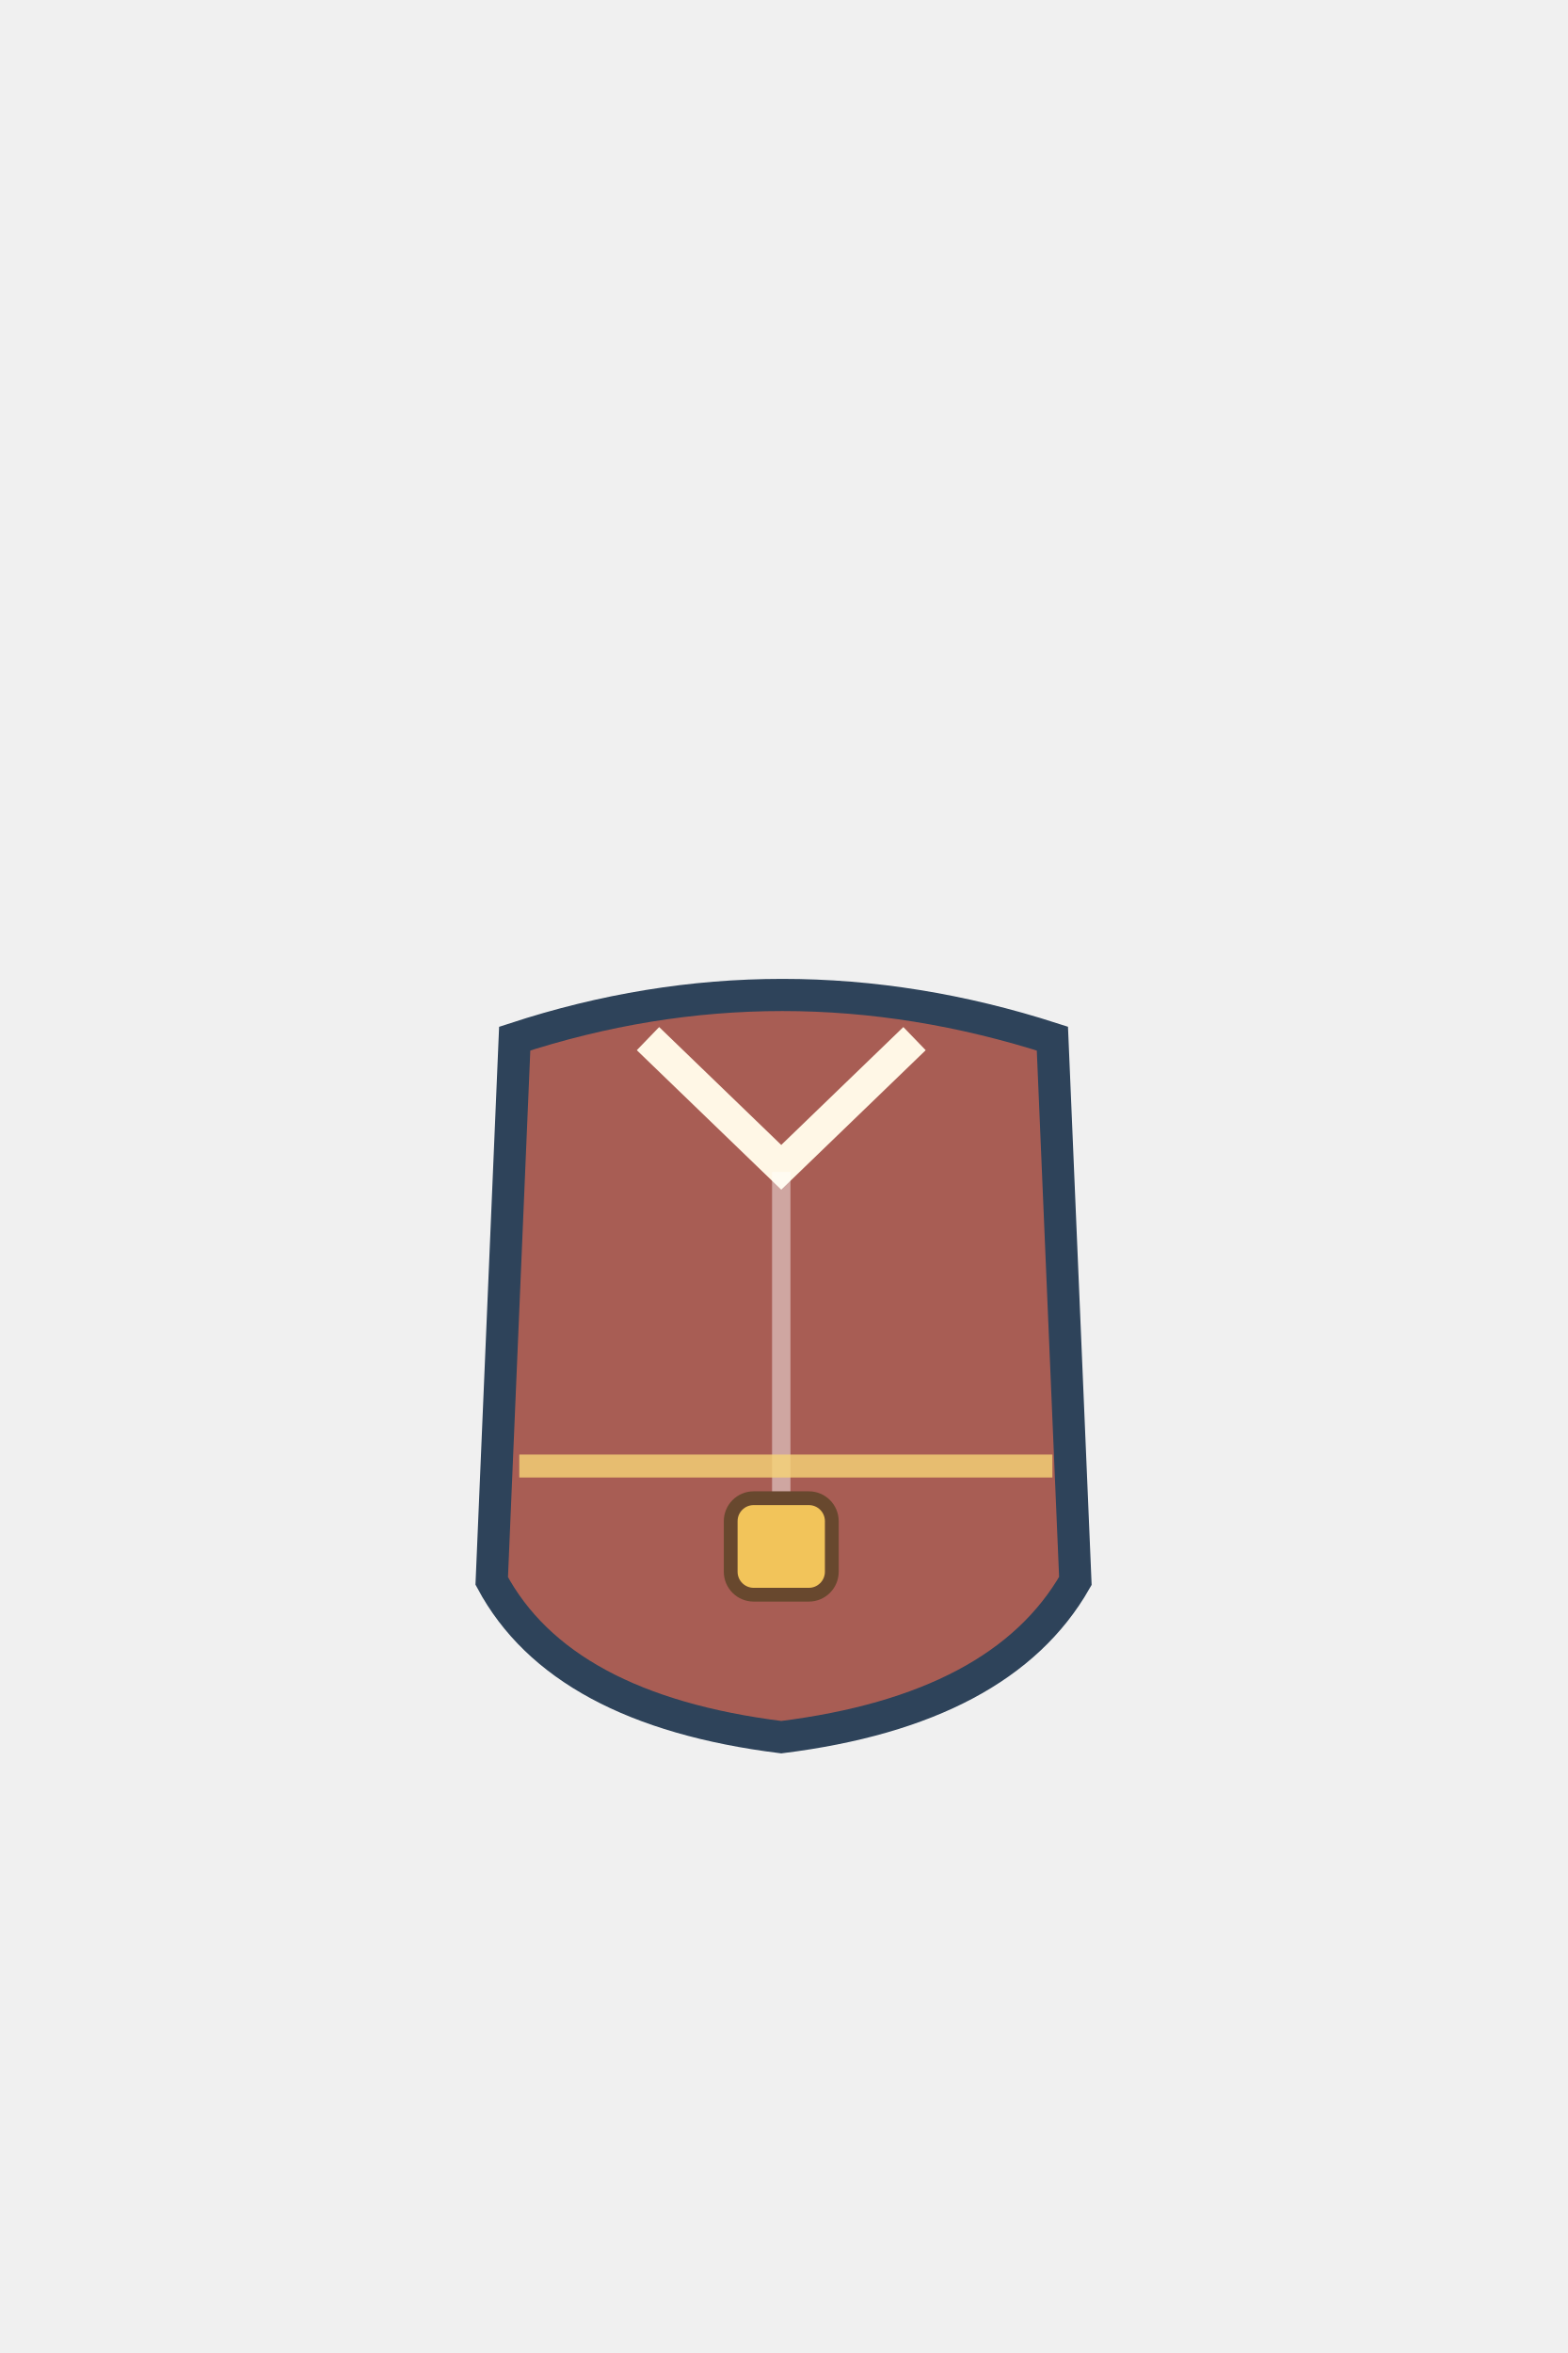
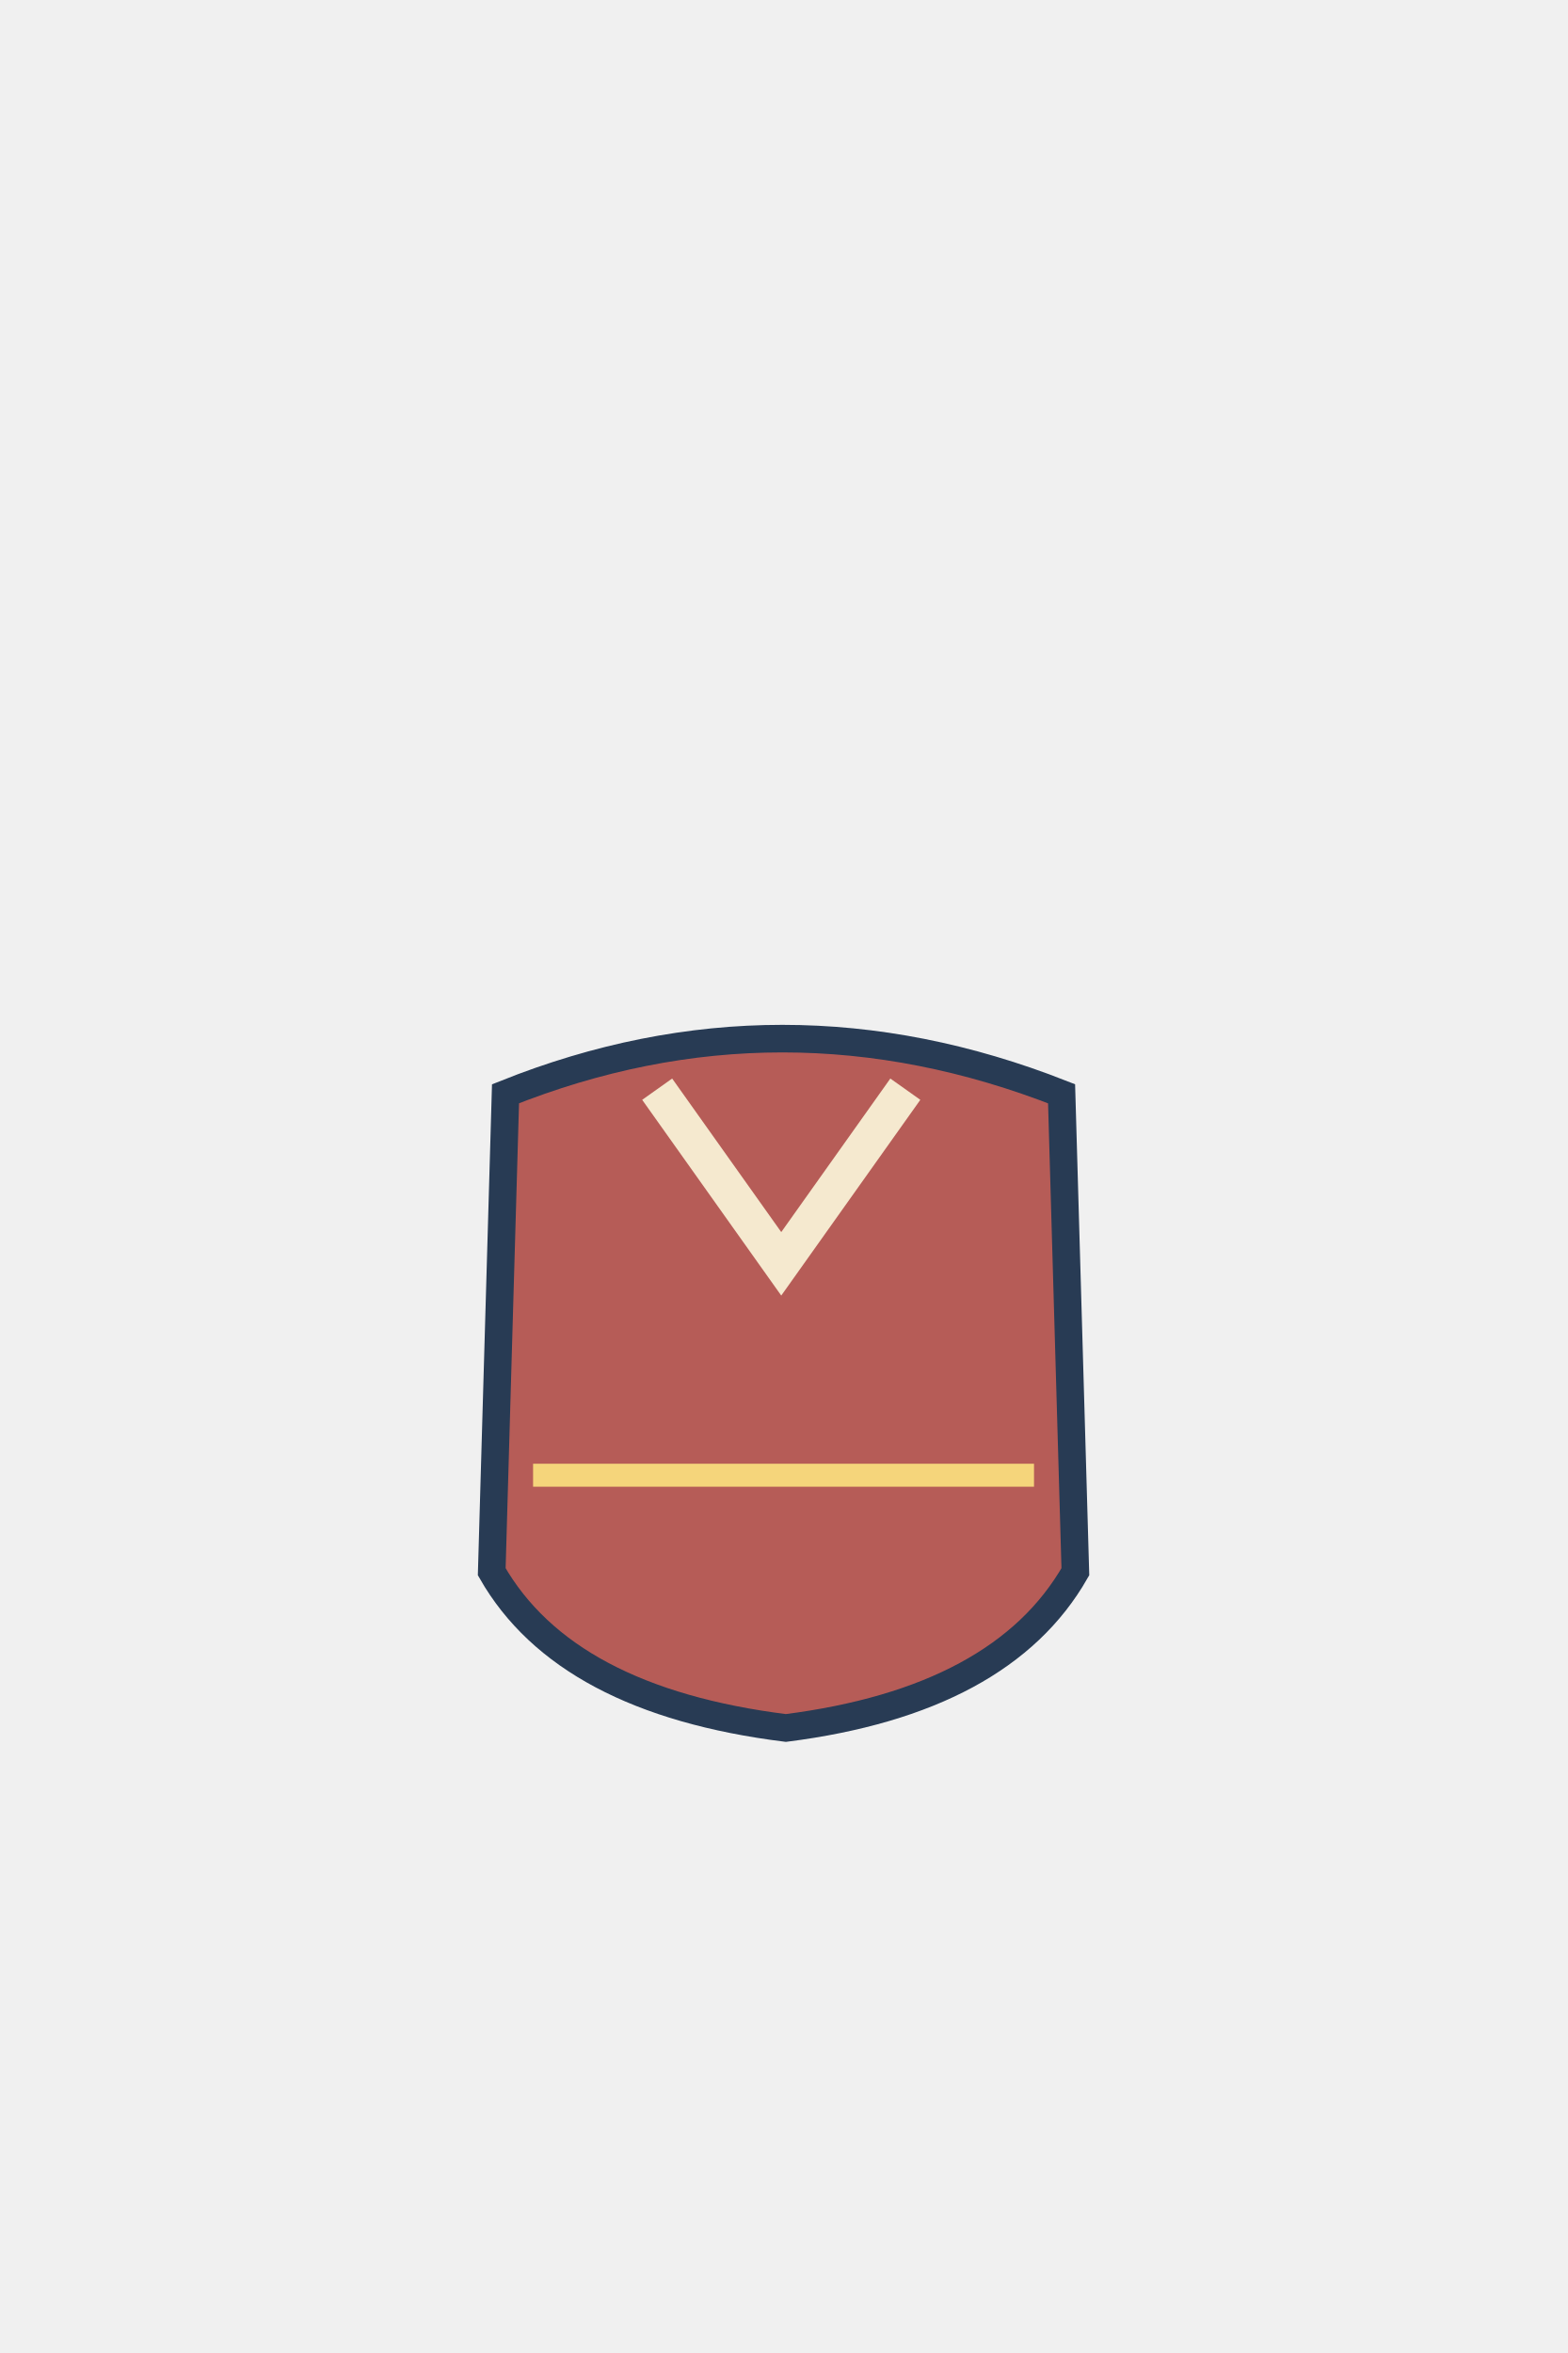
<svg xmlns="http://www.w3.org/2000/svg" viewBox="0 0 341 512">
-   <defs>
-     <linearGradient id="skin" x1="0" y1="0" x2="0" y2="1">
-       <stop stop-color="#ffd9bb" />
-       <stop offset="1" stop-color="#e9ad86" />
-     </linearGradient>
-     <linearGradient id="shirt" x1="0" y1="0" x2="1" y2="1">
-       <stop stop-color="#f7fbff" />
-       <stop offset="1" stop-color="#dbe8f3" />
-     </linearGradient>
-   </defs>
-   <path d="M112 226 Q170 207 229 226 L234 344 Q218 372 170 378 Q122 372 107 344Z" fill="#a85d54" stroke="#2e435a" stroke-width="7" />
-   <path d="M141 226 L170 254 L199 226" fill="none" stroke="#fff7e6" stroke-width="7" />
-   <path d="M170 255 V330" stroke="#fff" stroke-width="4" opacity=".45" />
-   <path d="M113 319 H229" stroke="#f6d477" stroke-width="5" opacity=".8" />
-   <rect x="159" y="326" width="22" height="21" rx="5" fill="#f2c45a" stroke="#68482e" stroke-width="3" />
+   <g>
+     <path d="M110 238 Q170 214 231 238 L234 342 Q218 370 171 376 Q123 370 107 342Z" fill="#b65c57" stroke="#283b54" stroke-width="6" />
+     <path d="M143 237 L170 275 L197 237" fill="none" stroke="#f5e9cf" stroke-width="8" />
+     <path d="M116 321 H225" stroke="#f5d57b" stroke-width="5" />
+   </g>
</svg>
